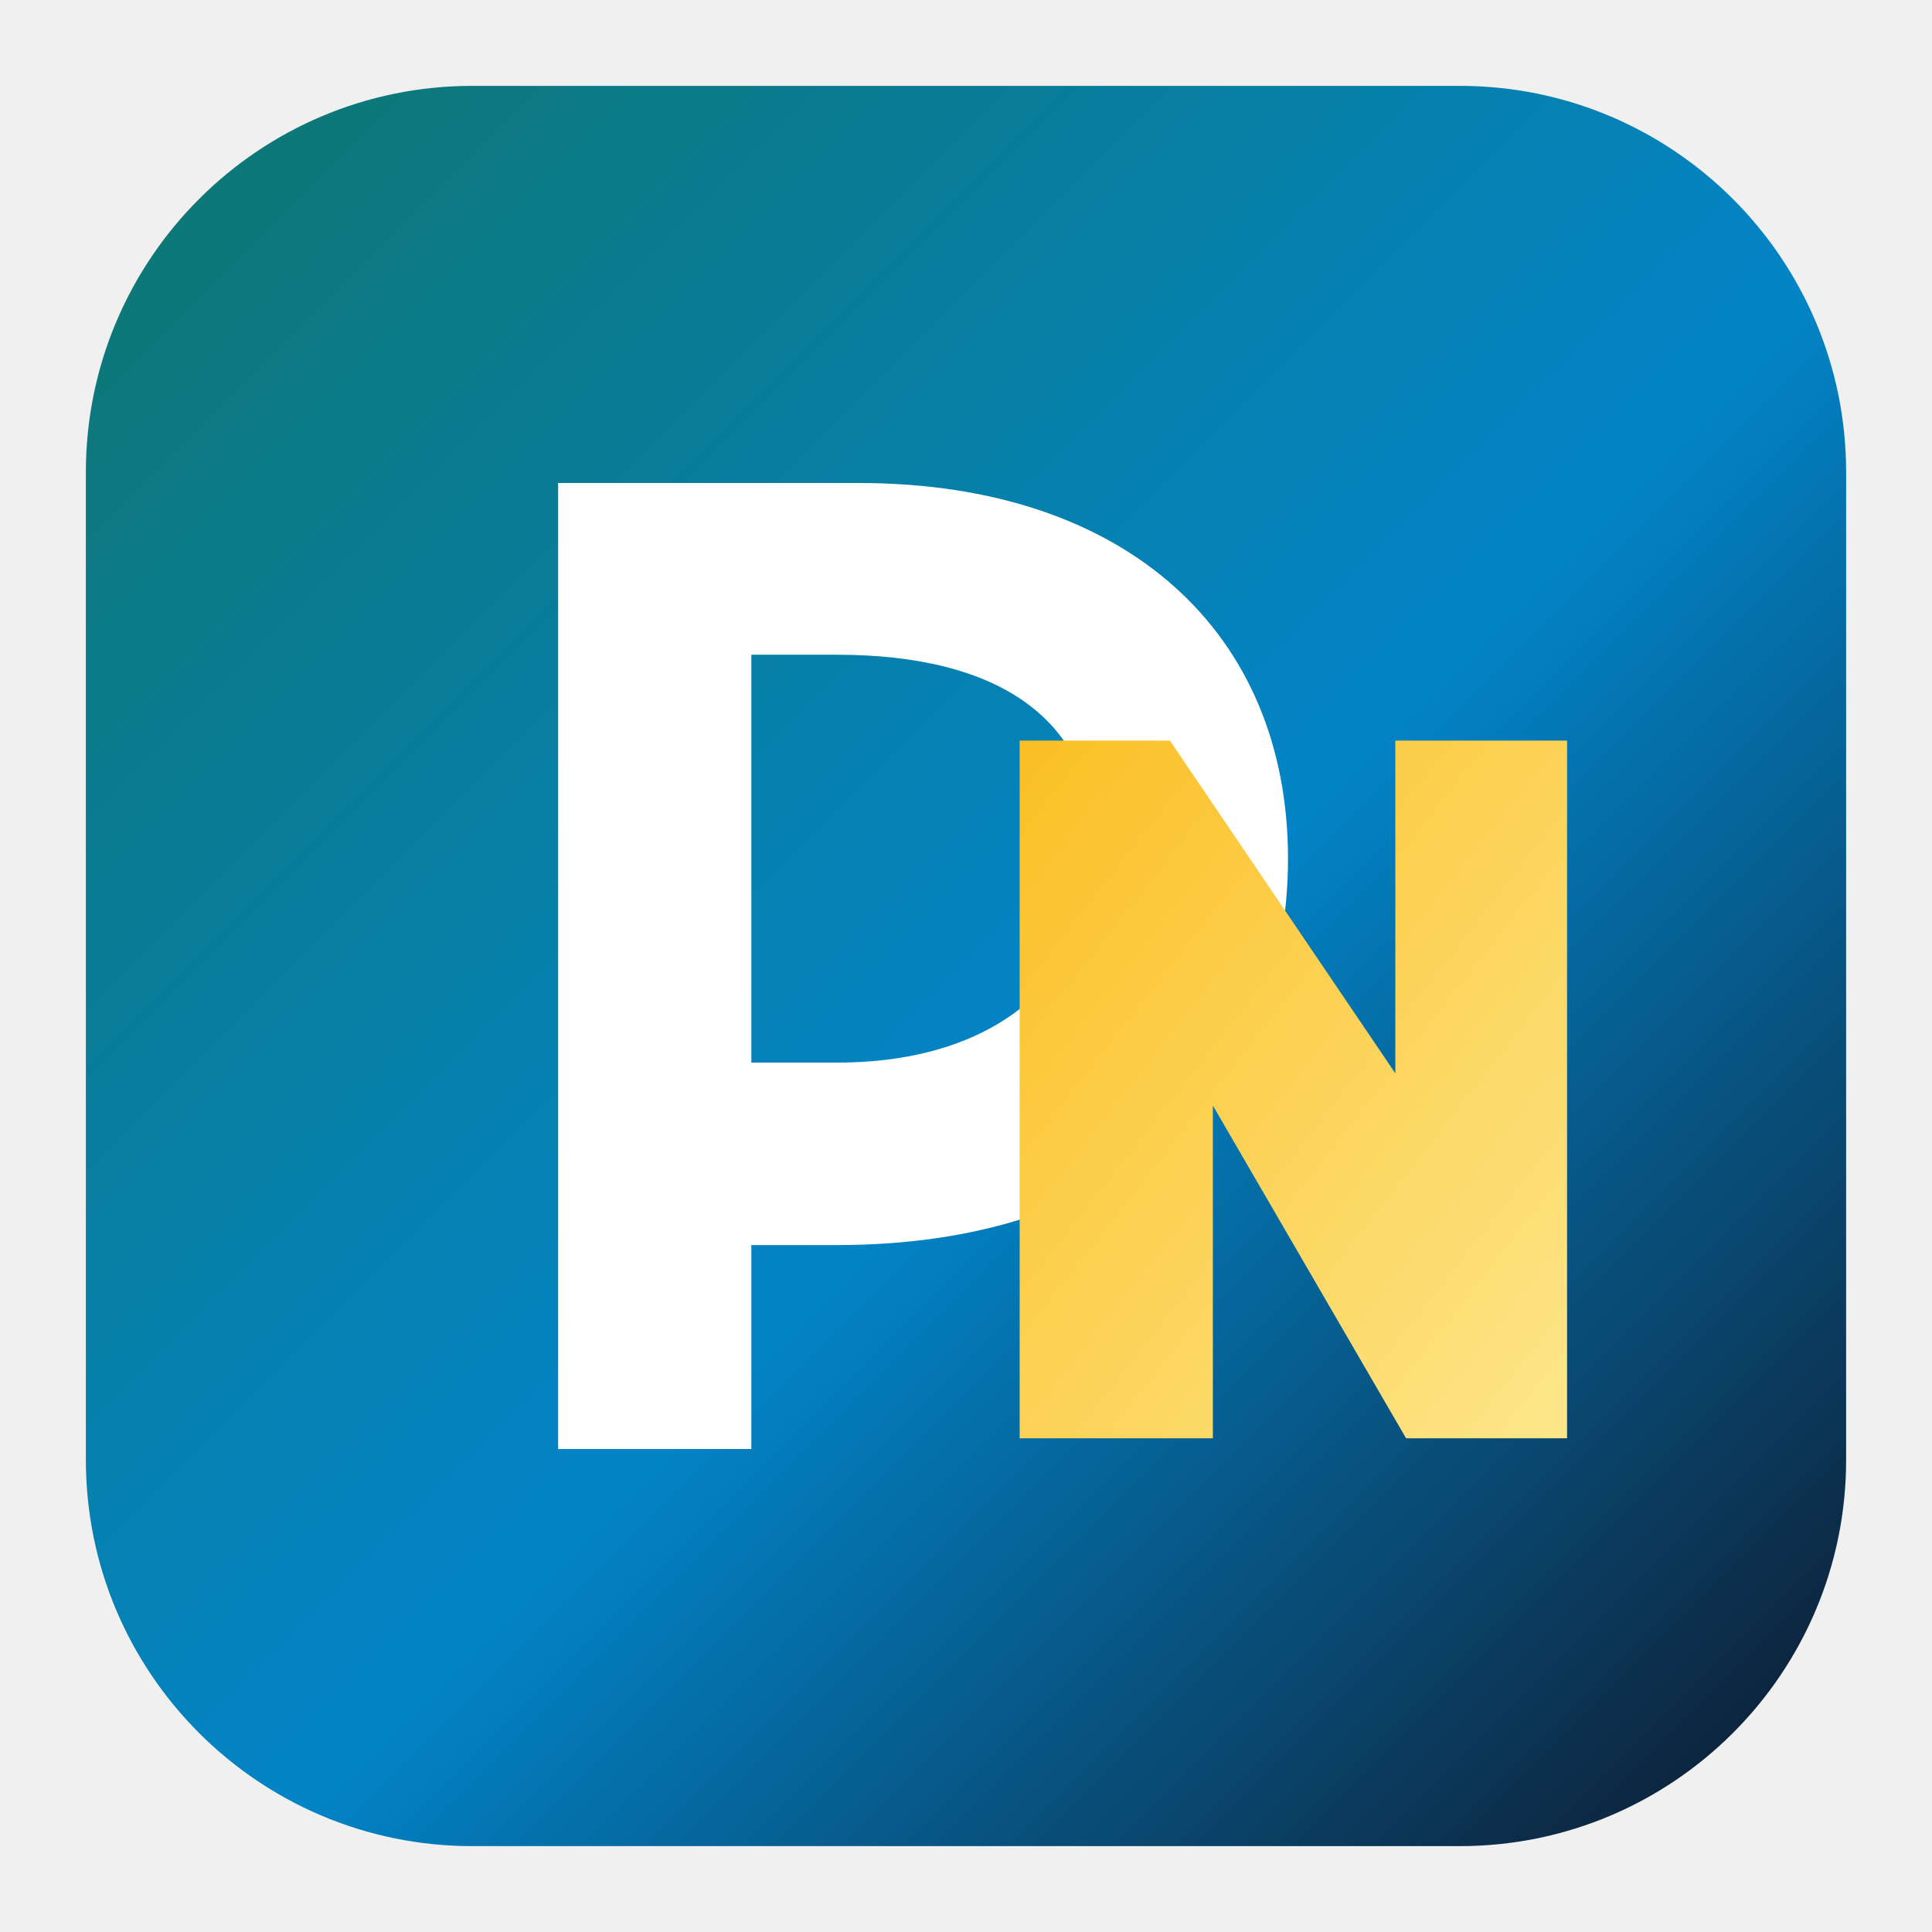
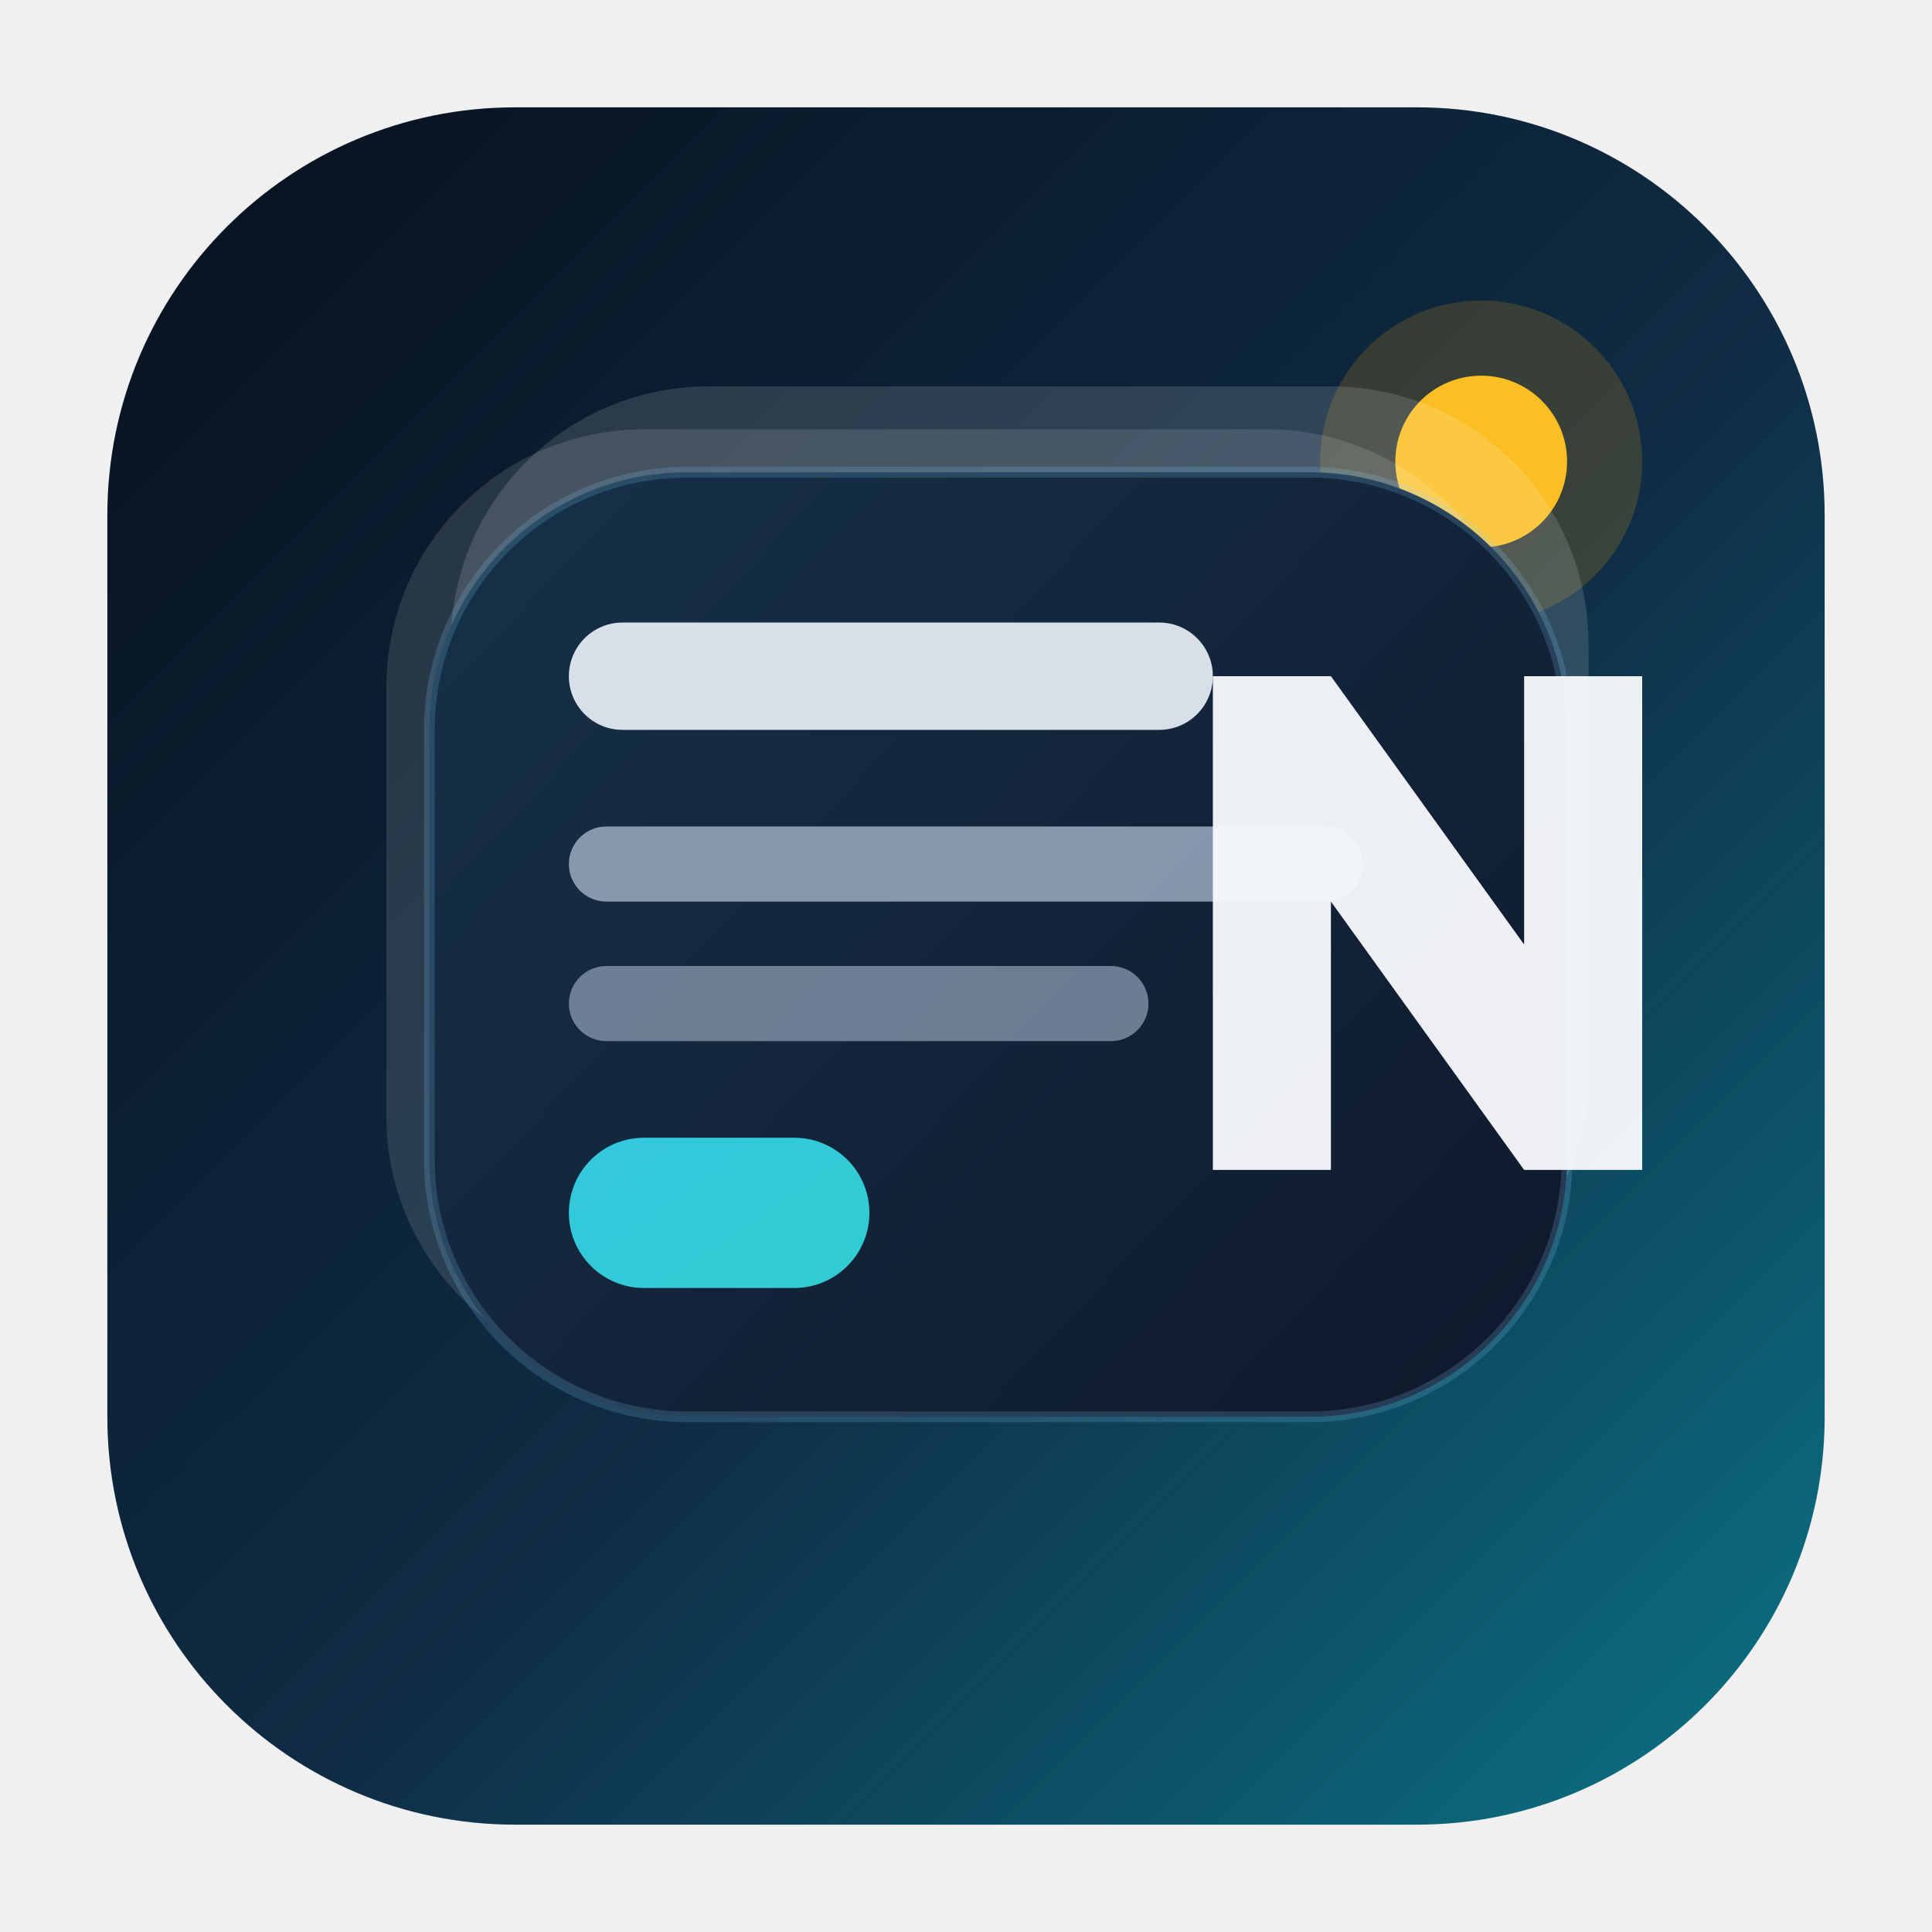
<svg xmlns="http://www.w3.org/2000/svg" viewBox="0 0 180 180" role="img" aria-labelledby="title desc">
  <defs>
-     <linearGradient id="bgGrad" x1="0" y1="0" x2="1" y2="1">
-       <stop offset="0%" stop-color="#0f766e" />
-       <stop offset="55%" stop-color="#0284c7" />
+     <linearGradient id="bgGrad" x1="12" y1="12" x2="168" y2="168" gradientUnits="userSpaceOnUse">
+       <stop offset="0%" stop-color="#08111f" />
+       <stop offset="55%" stop-color="#0f2c44" />
+       <stop offset="100%" stop-color="#0b7285" />
+     </linearGradient>
+     <linearGradient id="cardGrad" x1="38" y1="40" x2="146" y2="142" gradientUnits="userSpaceOnUse">
+       <stop offset="0%" stop-color="#16324a" />
      <stop offset="100%" stop-color="#0f172a" />
    </linearGradient>
-     <linearGradient id="markGrad" x1="0" y1="0" x2="1" y2="1">
-       <stop offset="0%" stop-color="#fbbf24" />
-       <stop offset="100%" stop-color="#fde68a" />
+     <linearGradient id="accentGrad" x1="58" y1="46" x2="118" y2="134" gradientUnits="userSpaceOnUse">
+       <stop offset="0%" stop-color="#38bdf8" />
+       <stop offset="100%" stop-color="#2dd4bf" />
    </linearGradient>
  </defs>
-   <rect x="8" y="8" width="164" height="164" rx="36" fill="url(#bgGrad)" />
-   <path d="M52 45h28c25 0 40 14 40 35 0 22-16 36-42 36H70v19H52V45Zm18 16v38h8c15 0 24-8 24-20 0-12-9-18-24-18h-8Z" fill="white" />
-   <path d="M95 69h14l21 31V69h16v65h-15L113 103v31H95V69Z" fill="url(#markGrad)" />
+   <rect x="10" y="10" width="160" height="160" rx="38" fill="url(#bgGrad)" />
+   <circle cx="138" cy="43" r="15" fill="#f59e0b" opacity="0.18" />
+   <circle cx="138" cy="43" r="8" fill="#fbbf24" />
+   <rect x="36" y="40" width="106" height="88" rx="24" fill="#ffffff" opacity="0.12" />
+   <rect x="42" y="36" width="106" height="88" rx="24" fill="#ffffff" opacity="0.14" />
+   <rect x="40" y="44" width="106" height="88" rx="24" fill="url(#cardGrad)" stroke="#8bd5ff" stroke-opacity="0.18" />
+   <rect x="53" y="58" width="60" height="10" rx="5" fill="#e2e8f0" opacity="0.95" />
+   <rect x="53" y="77" width="74" height="7" rx="3.5" fill="#94a3b8" opacity="0.9" />
+   <rect x="53" y="90" width="54" height="7" rx="3.5" fill="#94a3b8" opacity="0.7" />
+   <rect x="53" y="106" width="28" height="14" rx="7" fill="url(#accentGrad)" />
+   <path d="M113 63h11l18 25V63h11v46h-11l-18-25v25h-11V63Z" fill="#f8fafc" opacity="0.95" />
</svg>
